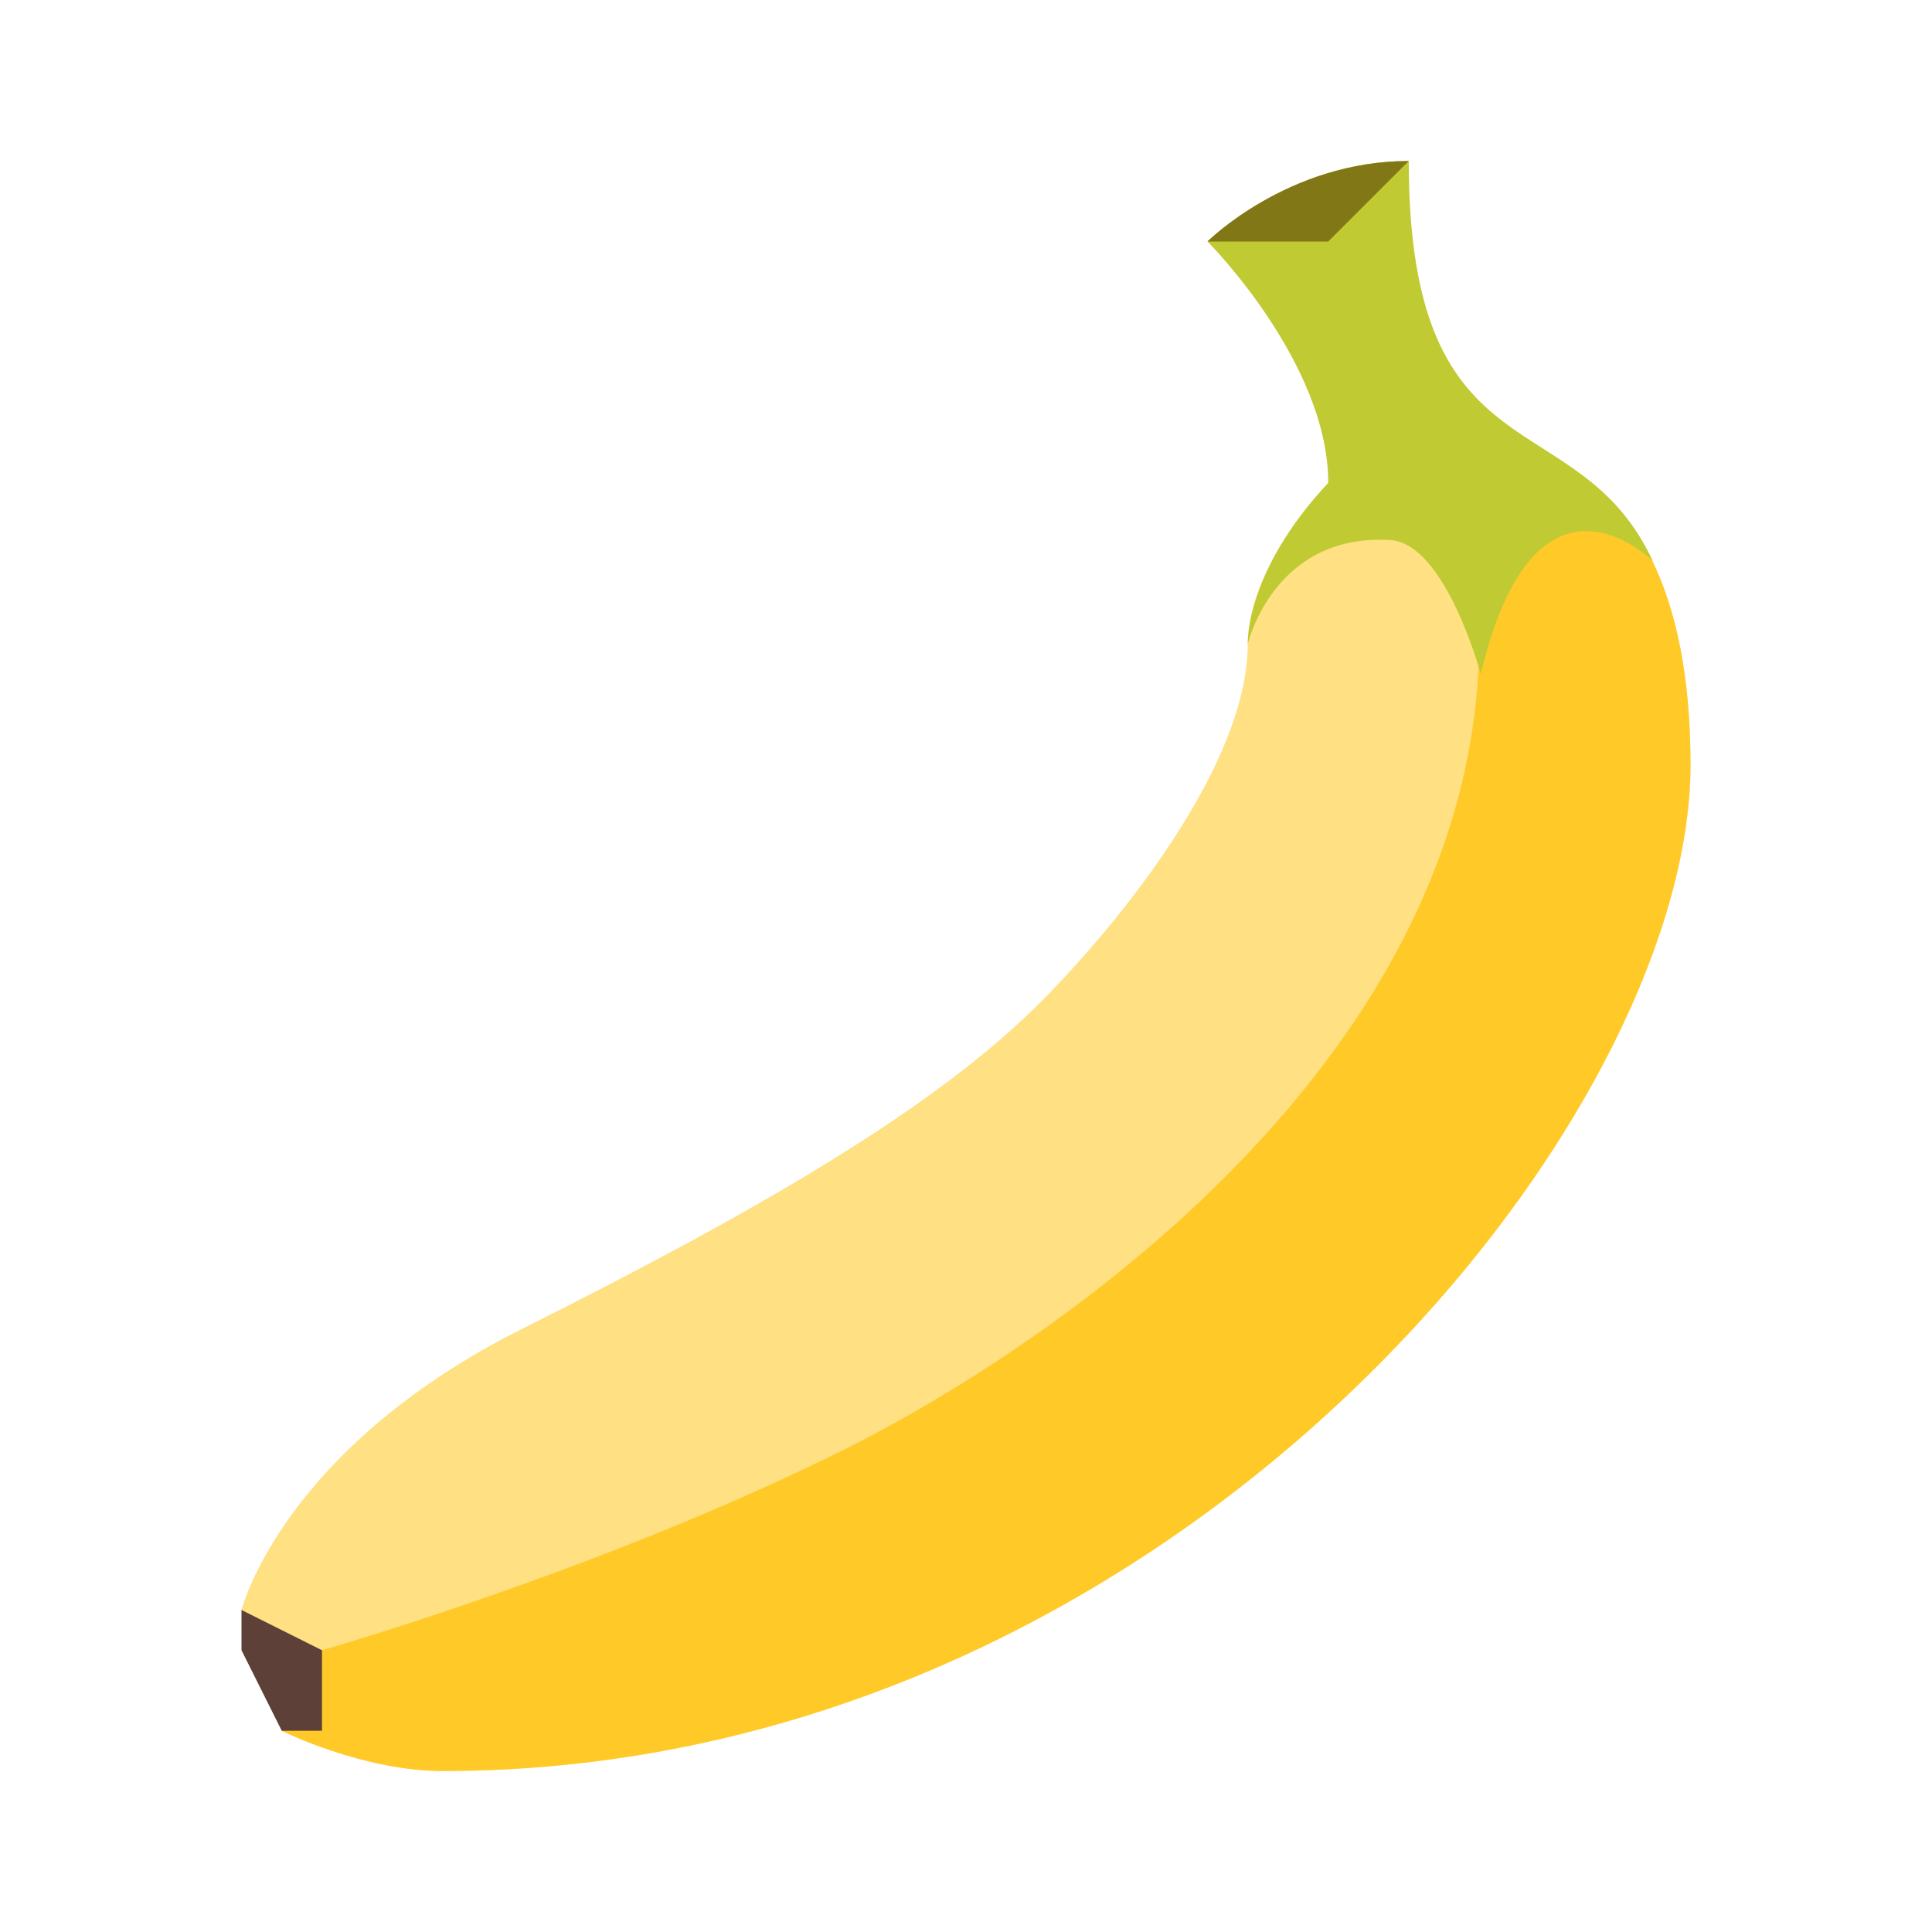
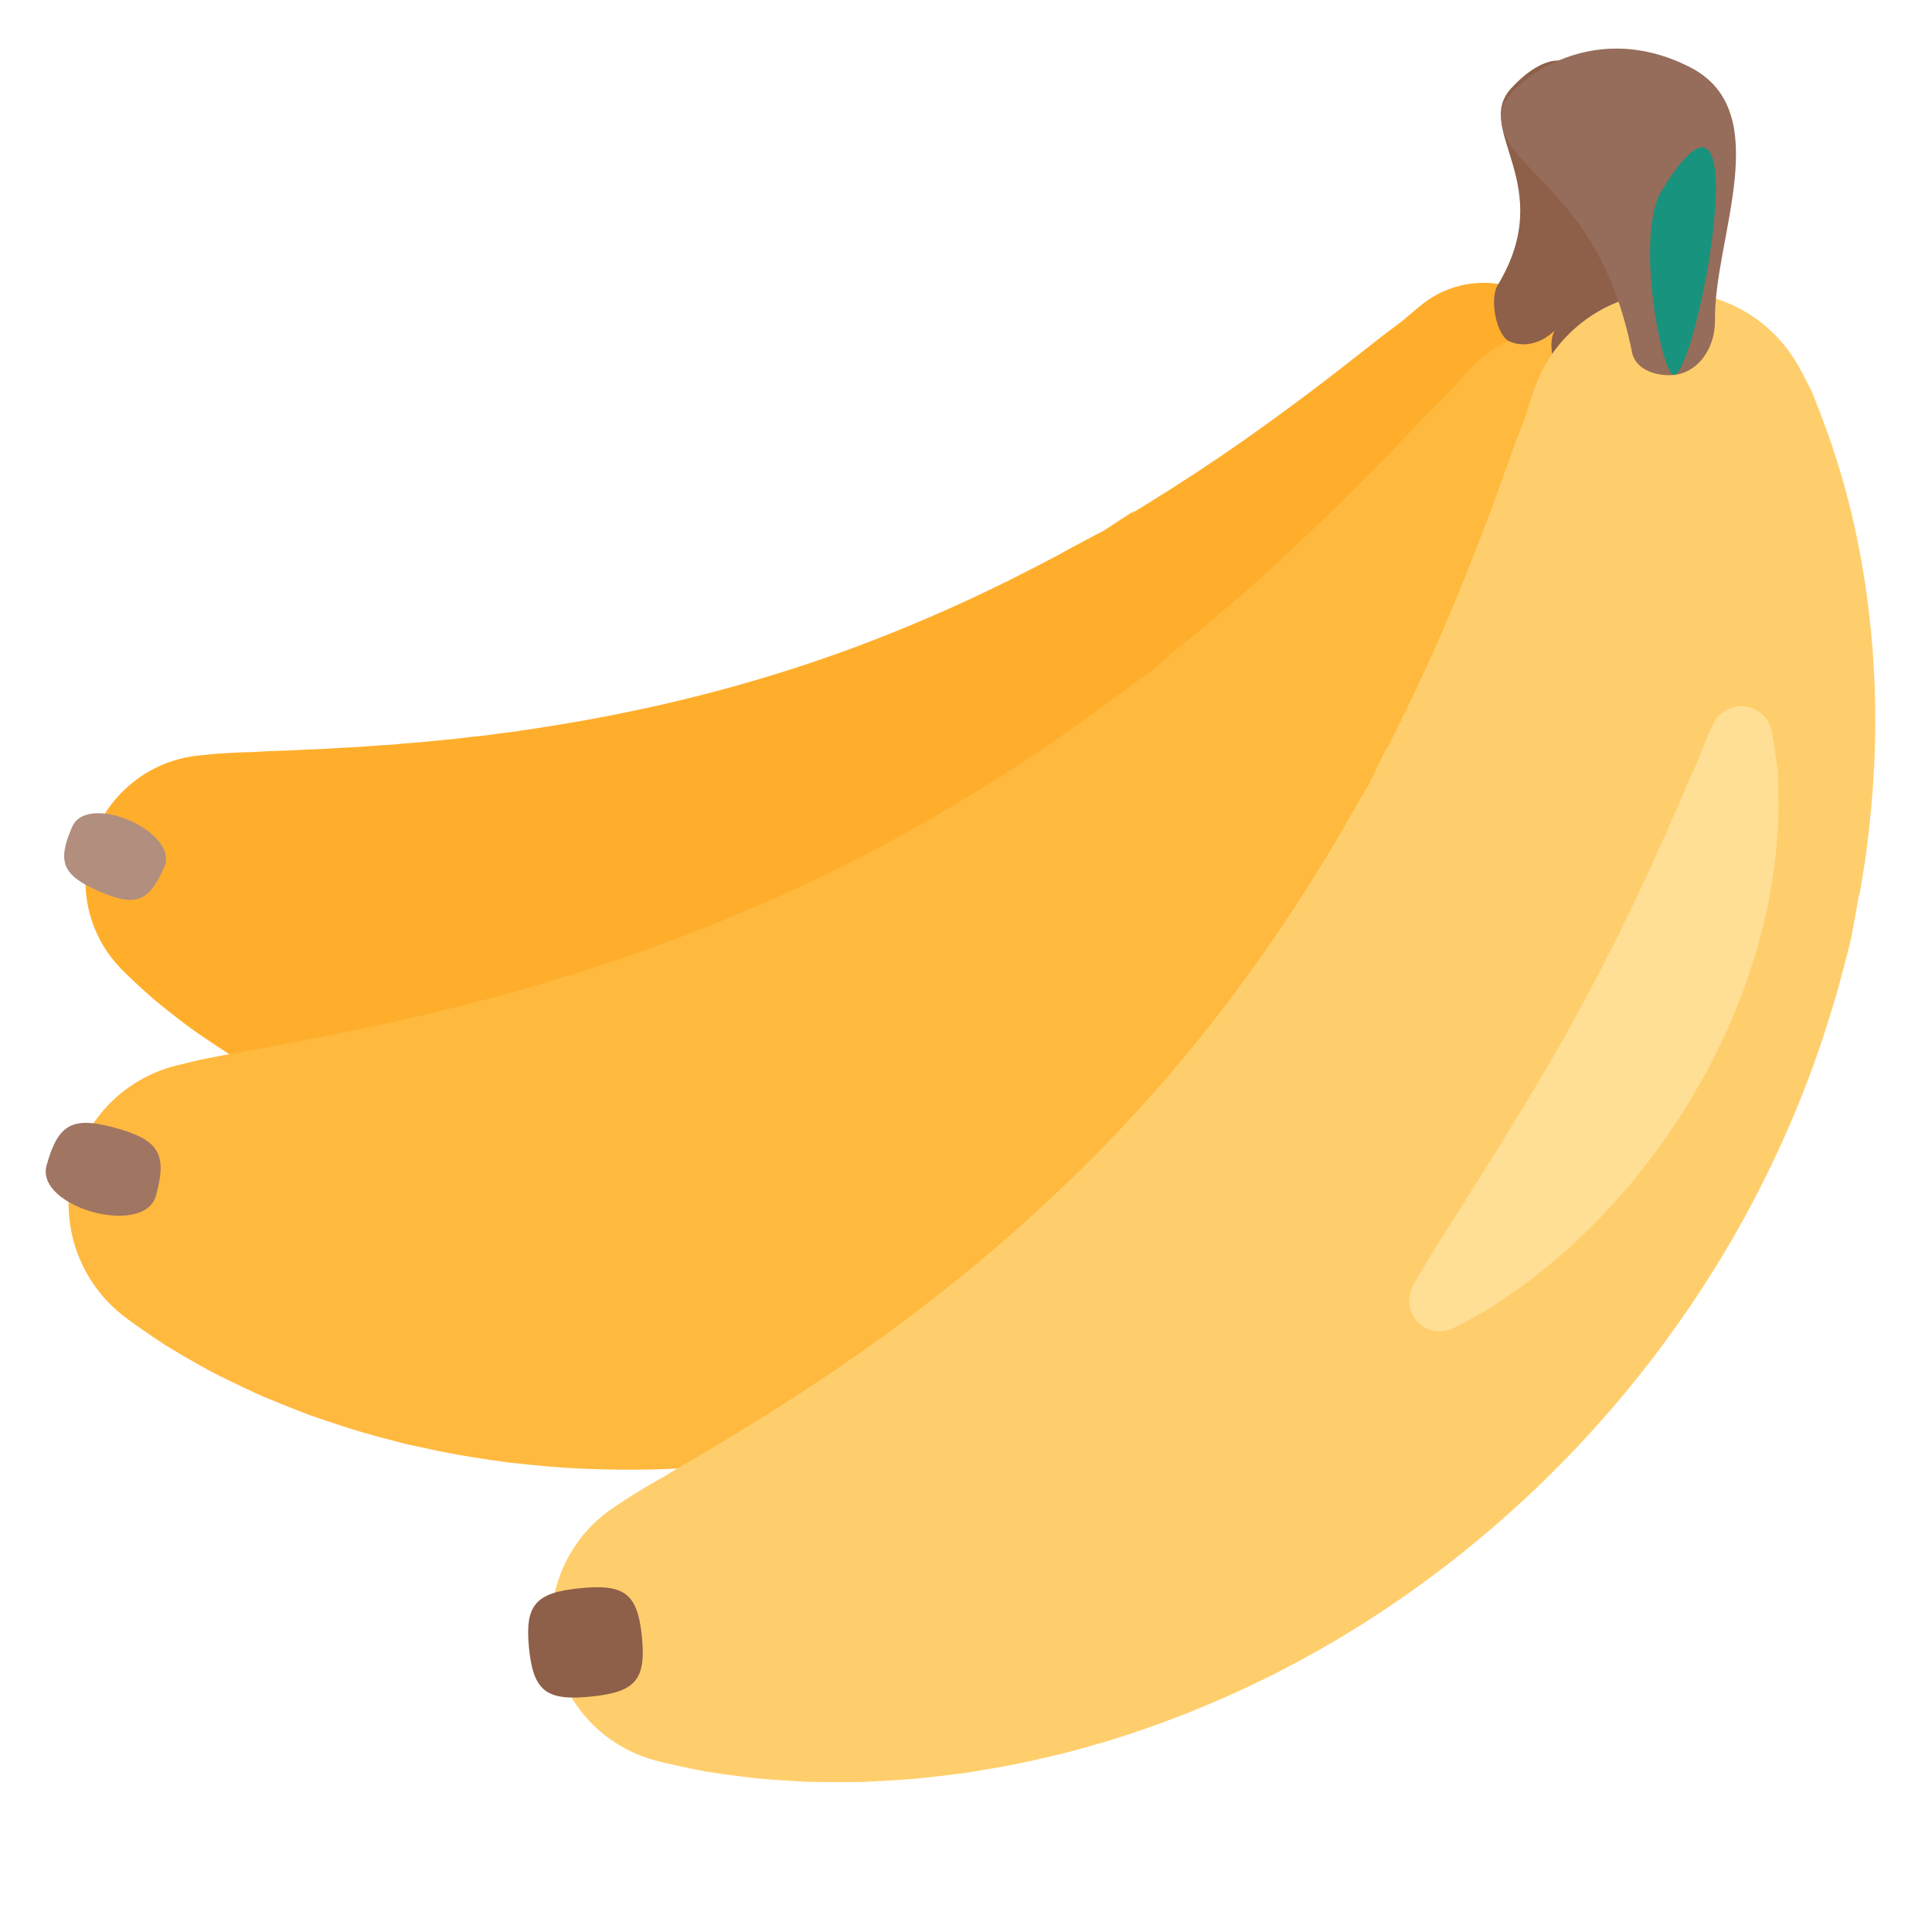
- <svg xmlns="http://www.w3.org/2000/svg" width="800px" height="800px" viewBox="0 0 1024 1024" class="icon" version="1.1">
-   <path d="M746.667 234.667c21.333 0 149.333-21.333 149.333 170.667S618.667 938.667 234.667 938.667c-42.667 0-85.333-21.333-85.333-21.333l-21.333-64s21.333-85.333 149.333-149.333 218.944-117.632 273.344-172.011C593.344 489.344 661.333 405.333 661.333 341.333c0-41.771 42.667-85.333 42.667-85.333" fill="#FFE082" />
-   <path d="M170.667 874.667s149.333-42.667 277.333-106.667 405.333-256 320-533.333c0 0 128-21.333 128 170.667S618.667 938.667 234.667 938.667c-42.667 0-85.333-21.333-85.333-21.333l21.333-42.667z" fill="#FFCA28" />
-   <path d="M876.011 297.344C836.011 211.563 746.667 256 746.667 85.333c-64 0-106.667 42.667-106.667 42.667s64 64 64 128c42.667 0 77.056-3.349 80.875 101.333 28.843-122.219 91.136-59.989 91.136-59.989z" fill="#C0CA33" />
-   <path d="M661.333 341.333s-1.344-38.677 42.667-85.333 85.995-8.661 85.995-8.661l-5.12 109.995s-18.667-69.333-48-71.104C675.008 282.496 661.333 341.333 661.333 341.333z" fill="#C0CA33" />
-   <path d="M128 874.667l21.333 42.667h21.333v-42.667l-42.667-21.333z" fill="#5D4037" />
-   <path d="M746.667 85.333c-64 0-106.667 42.667-106.667 42.667h64l42.667-42.667z" fill="#827717" />
+ <svg xmlns="http://www.w3.org/2000/svg" width="800px" height="800px" viewBox="0 0 512 512" aria-hidden="true" role="img" class="iconify iconify--fxemoji" preserveAspectRatio="xMidYMid meet">
+   <path fill="#FFAE2C" d="M419.271 99.222s.135 1.872.176 5.286l.016 1.354c.003.479.026.955-.024 1.562a7283.16 7283.16 0 0 1-.315 3.798c-.126 1.361-.244 2.893-.42 4.424c-.181 1.503-.354 3.119-.592 4.808a173.025 173.025 0 0 1-5.078 24.17c-2.609 9.208-6.279 19.452-11.334 30.242c-5.037 10.797-11.534 22.075-19.505 33.356c-.967 1.439-2.029 2.806-3.074 4.211l-1.584 2.108l-.798 1.06l-.2.266c.629-.579-.971.939-.835.822l-.083.111l-.333.443c-1.766 2.376-3.628 4.7-5.469 7.094l-.174.224l-.245.276l-.494.554l-.992 1.11l-2.024 2.203l-4.123 4.428l-1.042 1.108l-.979 1.003a116.68 116.68 0 0 1-1.985 1.996l-4.039 3.99c-10.927 10.585-23.337 20.443-36.816 29.197a254.629 254.629 0 0 1-43.254 22.452a258.87 258.87 0 0 1-46.76 13.932c-15.808 3.106-31.634 4.661-46.912 4.739c-15.281.084-30-1.275-43.677-3.714c-6.845-1.162-13.419-2.748-19.704-4.379c-6.269-1.785-12.26-3.582-17.886-5.72l-4.174-1.524c-1.372-.506-2.705-1.112-4.029-1.654c-2.646-1.1-5.21-2.207-7.688-3.317c-2.469-1.145-4.843-2.337-7.136-3.495l-3.38-1.712c-1.107-.561-2.168-1.205-3.223-1.789c-4.203-2.398-8.093-4.622-11.548-6.98c-3.469-2.316-6.627-4.406-9.354-6.545l-3.86-2.996l-3.336-2.716c-2.035-1.742-3.713-3.3-5.067-4.557c-2.705-2.514-4.072-3.95-4.072-3.95c-12.723-13.369-12.199-34.52 1.17-47.243a33.268 33.268 0 0 1 19.646-9.039l4.008-.405s1.68-.17 4.688-.312c1.503-.07 3.348-.165 5.454-.187l3.435-.201l3.818-.146c2.649-.025 5.621-.284 8.749-.385c3.118-.064 6.515-.382 10.03-.523c3.521-.156 7.267-.546 11.098-.725c3.883-.419 7.854-.597 11.988-1.081l3.111-.309l1.566-.128l1.585-.196l3.196-.391l3.221-.327c2.169-.317 4.357-.625 6.559-.874l1.656-.204l1.668-.276l3.352-.489c8.975-1.36 18.222-3.008 27.597-5.02c18.752-3.998 38.018-9.44 56.812-16.411a422.472 422.472 0 0 0 27.756-11.465c9.091-4.115 17.943-8.568 26.566-13.147l3.191-1.763c.53-.295 1.064-.584 1.607-.862l.81-.421l.692-.374l2.763-1.476l1.393-.727l.71-.349l.355-.174l.179-.088l.237-.155c2.533-1.645 4.997-3.317 7.507-4.888l.468-.296l.117-.074c.203-.179-1.332 1.277-.638.634l.188-.116l.752-.462l1.502-.92l2.988-1.836c7.898-4.924 15.478-9.874 22.497-14.778a628.961 628.961 0 0 0 19.456-14.122c5.907-4.431 11.116-8.549 15.525-12.017c1.083-.877 2.16-1.691 3.154-2.475c.98-.764 1.884-1.417 2.742-2.07l2.391-1.801c.373-.245.76-.599 1.121-.905l1.028-.881c2.593-2.221 4.089-3.355 4.089-3.355c11.509-8.723 27.91-6.464 36.633 5.045a25.923 25.923 0 0 1 5.239 13.911z" />
+   <path fill="#B28E7F" d="M43.534 229.807c-4.094 9.348-7.719 10.585-17.335 6.374c-9.617-4.211-11.166-7.714-7.073-17.062s28.502 1.34 24.408 10.688z" />
+   <path fill="#FFB93E" d="M440.412 111.232s.448 2.07 1.037 5.879l.233 1.511c.08.535.181 1.063.222 1.749l.252 4.294c.075 1.541.188 3.271.234 5.01c.036 1.708.1 3.541.103 5.467a195.237 195.237 0 0 1-1.832 27.815c-1.452 10.704-3.924 22.734-7.857 35.594c-3.912 12.865-9.379 26.501-16.492 40.373c-.852 1.761-1.821 3.458-2.766 5.194l-1.434 2.608l-.723 1.311l-.182.329c.611-.747-.936 1.204-.803 1.051l-.075.137l-.301.548c-1.595 2.936-3.307 5.829-4.984 8.797l-.158.277l-.23.347l-.464.697l-.932 1.398l-1.911 2.783l-3.903 5.603l-.988 1.404l-.935 1.276c-.621.855-1.257 1.701-1.9 2.545l-3.879 5.1c-10.527 13.565-22.827 26.553-36.497 38.478a287.347 287.347 0 0 1-44.763 31.964a292.268 292.268 0 0 1-50.035 23.002c-17.17 5.983-34.607 10.237-51.667 12.753c-17.062 2.524-33.725 3.344-49.396 2.793c-7.833-.211-15.431-.937-22.714-1.761c-7.288-.998-14.269-2.054-20.895-3.548l-4.906-1.039c-1.613-.347-3.199-.812-4.765-1.208a346.848 346.848 0 0 1-9.118-2.484c-2.941-.887-5.783-1.841-8.53-2.771l-4.049-1.376c-1.326-.451-2.614-1.002-3.886-1.486a326.481 326.481 0 0 1-7.321-2.959c-2.349-.921-4.566-2.007-6.692-3.005c-4.245-2.036-8.106-3.87-11.493-5.827a304.617 304.617 0 0 1-8.955-5.216a236.82 236.82 0 0 1-6.381-4.309c-3.422-2.38-5.178-3.767-5.178-3.767c-16.342-12.916-19.119-36.634-6.203-52.976a37.55 37.55 0 0 1 20.515-13.223l4.414-1.09s1.85-.458 5.189-1.094c1.668-.316 3.714-.713 6.07-1.099c2.377-.481 5.076-.997 8.044-1.518c2.956-.449 6.236-1.211 9.715-1.821c3.474-.567 7.219-1.462 11.125-2.179c3.91-.734 8.034-1.765 12.286-2.574a219.76 219.76 0 0 1 6.51-1.51c2.203-.463 4.444-1.052 6.714-1.604l3.427-.84l1.729-.392l1.74-.471l3.508-.945l3.547-.877l3.577-1.042a5545.69 5545.69 0 0 1 5.431-1.47l1.82-.573c1.216-.378 2.441-.719 3.668-1.08c9.812-2.946 19.883-6.258 30.038-9.997c20.319-7.448 40.981-16.592 60.873-27.37a476.27 476.27 0 0 0 29.192-17.224c9.504-6.043 18.688-12.426 27.595-18.914l3.286-2.478a59.4 59.4 0 0 1 1.658-1.219l.838-.599l.714-.528l2.853-2.089l1.441-1.034l.738-.503l.37-.251l.186-.127l.24-.211c2.569-2.241 5.057-4.501 7.611-6.656l.476-.406l.119-.101c.199-.232-1.285 1.638-.613.81l.192-.159l.767-.635l1.532-1.267l3.047-2.526c8.042-6.758 15.726-13.493 22.789-20.089a712.614 712.614 0 0 0 19.495-18.872c5.896-5.891 11.062-11.319 15.437-15.896c1.07-1.152 2.144-2.233 3.131-3.267c.974-1.01 1.88-1.882 2.735-2.749l2.385-2.393c.377-.333.754-.79 1.108-1.19l1.009-1.148c2.545-2.894 4.036-4.399 4.036-4.399c11.473-11.577 30.159-11.66 41.736-.187a29.322 29.322 0 0 1 8.069 14.721z" />
+   <path fill="#A07562" d="M41.321 316.881c-3.088 11.096-32.061 3.033-28.973-8.063s6.942-13.055 18.358-9.878s13.703 6.844 10.615 17.941z" />
+   <path fill="#8E6049" d="M423.856 19.5a8.803 8.803 0 0 0-3.555-.228a16.546 16.546 0 0 0-4.104-2.582c-5.976-2.617-12.472 3.161-15.778 6.783c-10.06 11.019 12.579 25.473-3.508 52.089c-2.267 3.75-.334 13.409 3.126 14.924c3.903 1.709 8.502.464 11.92-2.85c-.098.238-.19.473-.292.713c-1.937 4.551 1.759 15.036 5.866 16.179c6.099 1.697 12.74-2.508 15.437-9.704C440.55 74.587 448.65 26.4 423.856 19.5z" />
+   <path fill="#FFCE6C" d="M476.332 96.522s1.03 1.779 2.73 5.134l.674 1.331c.236.474.487.923.742 1.582l1.582 4.068c.554 1.462 1.201 3.101 1.79 4.753c.568 1.62 1.198 3.348 1.807 5.186a207.157 207.157 0 0 1 7.081 27.118c2.052 10.671 3.6 22.928 4.083 36.446c.504 13.516-.167 28.27-2.263 43.793c-.22 1.952-.566 3.886-.879 5.847l-.483 2.95l-.245 1.484l-.062.372c.312-.966-.46 1.528-.389 1.324l-.026.153l-.103.613c-.536 3.278-1.186 6.561-1.783 9.899l-.057.313l-.1.408l-.202.819l-.408 1.643a9266.75 9266.75 0 0 1-.861 3.291l-1.782 6.639l-.456 1.665l-.451 1.522a150.026 150.026 0 0 1-.931 3.049l-1.927 6.133c-5.367 16.36-12.461 32.819-21.195 48.748a295.311 295.311 0 0 1-30.915 45.533c-11.73 14.275-24.831 27.408-38.75 39.054c-13.917 11.651-28.655 21.815-43.647 30.242c-14.989 8.438-30.187 15.18-44.94 20.326c-7.351 2.632-14.666 4.708-21.72 6.592c-7.123 1.72-13.977 3.287-20.66 4.327l-4.924.832c-1.621.27-3.258.421-4.853.63c-3.196.399-6.314.75-9.349 1.052c-3.047.26-6.026.426-8.907.582l-4.25.225c-1.392.075-2.785.043-4.139.067c-5.433.023-10.465.05-15.147-.293c-4.672-.295-8.916-.536-12.766-1.067l-5.433-.714l-4.766-.729c-2.956-.53-5.46-1.075-7.48-1.515c-4.04-.881-6.173-1.473-6.173-1.473c-19.861-5.509-31.495-26.076-25.986-45.936a37.181 37.181 0 0 1 15.335-21.127l3.684-2.434s1.564-1.034 4.457-2.744c1.446-.854 3.217-1.91 5.287-3.041l3.286-2.004l3.697-2.161c2.608-1.427 5.407-3.261 8.45-5.029c3.054-1.726 6.244-3.858 9.652-5.888c3.405-2.047 6.904-4.452 10.605-6.707c3.62-2.518 7.46-4.855 11.291-7.595l2.914-2.006l1.481-.986l1.462-1.064l2.951-2.141l3.01-2.099l2.979-2.263l3.033-2.225l1.527-1.119l1.499-1.196l3.045-2.346c8.124-6.332 16.338-13.142 24.44-20.416c8.101-7.273 16.125-14.965 23.868-23.082c7.747-8.112 15.205-16.645 22.324-25.436c14.198-17.62 26.928-36.365 37.854-55.126l2-3.528c.331-.587.668-1.172 1.02-1.749l.521-.869l.429-.753l1.722-2.98l.878-1.482l.458-.735l.23-.367l.115-.185l.136-.287c1.468-3.057 2.863-6.099 4.346-9.071l.275-.558l.069-.139c.103-.301-.639 2.095-.3 1.03l.109-.218l.437-.871l.875-1.737l1.736-3.456c4.541-9.201 8.732-18.201 12.401-26.802a658.723 658.723 0 0 0 9.806-24.233c2.878-7.459 5.277-14.204 7.313-19.88c.486-1.418 1-2.772 1.459-4.051c.455-1.247.898-2.321 1.304-3.385l1.143-2.937c.198-.413.349-.982.501-1.479l.432-1.428c1.09-3.6 1.795-5.531 1.795-5.531c7.306-20.002 29.444-30.293 49.445-22.987c8.814 3.217 15.765 9.358 20.133 16.885z" />
+   <path fill="#FFDF95" d="M469.49 193.647s.621 2.883 1.249 7.87c.082.624.171 1.281.241 1.968l.116 1.055l.055 1.178c.083 1.61.093 3.351.14 5.231c.023 1.867.03 3.903-.022 5.984l-.425 6.439c-.287 4.516-1.067 9.312-1.944 14.416c-.194 1.285-.499 2.551-.795 3.839l-.931 3.907c-.652 2.63-1.285 5.341-2.187 7.999a342.53 342.53 0 0 1-2.676 8.146c-1.024 2.703-2.141 5.408-3.259 8.142c-.589 1.352-1.107 2.749-1.768 4.076l-1.948 4.014l-1.996 4.012c-.649 1.35-1.382 2.651-2.134 3.943a473.58 473.58 0 0 1-4.501 7.739a332.907 332.907 0 0 1-4.905 7.385c-1.603 2.459-3.384 4.761-5.138 7.033c-1.777 2.255-3.46 4.534-5.303 6.624c-3.675 4.189-7.232 8.212-10.949 11.702l-2.71 2.607c-.897.847-1.757 1.701-2.678 2.472c-1.835 1.546-3.557 3.074-5.29 4.461c-3.371 2.862-6.709 5.206-9.663 7.258c-1.487 1.016-2.856 1.981-4.168 2.819a148.054 148.054 0 0 1-3.696 2.192a124.756 124.756 0 0 1-5.273 2.906c-1.236.64-1.91.959-1.91.959a8.105 8.105 0 0 1-10.602-11.172l.14-.255l.984-1.8c.655-1.156 1.62-2.838 2.905-4.891c.63-1.04 1.354-2.158 2.139-3.371c.734-1.263 1.565-2.584 2.437-4.003c1.751-2.83 3.824-5.897 5.905-9.357c1.042-1.729 2.211-3.445 3.369-5.258c1.13-1.835 2.268-3.743 3.482-5.66c2.484-3.794 4.854-7.935 7.463-12.07c.675-1.019 1.279-2.095 1.897-3.171l1.903-3.22l1.958-3.229c.665-1.076 1.247-2.206 1.889-3.305c1.24-2.225 2.56-4.421 3.843-6.647a350.84 350.84 0 0 1 3.711-6.765c1.308-2.222 2.403-4.543 3.621-6.796c1.192-2.264 2.457-4.486 3.528-6.771a426.645 426.645 0 0 1 3.429-6.696a257.406 257.406 0 0 1 3.185-6.617c1.122-2.153 2.05-4.33 3.039-6.444l1.482-3.136a51.126 51.126 0 0 0 1.423-3.078a268.738 268.738 0 0 1 2.668-5.955c.963-1.908 1.68-3.809 2.458-5.623l2.316-5.217c.738-1.637 1.309-3.168 1.962-4.631c.653-1.455 1.23-2.836 1.836-4.112l.438-.943l.377-.992c.24-.647.492-1.261.728-1.844c1.861-4.67 3.186-7.305 3.186-7.305a8.214 8.214 0 0 1 11.028-3.649c2.298 1.152 3.826 3.279 4.341 5.607z" />
+   <path fill="#8E6049" d="M170.116 433.753c1.149 11.461-1.732 14.684-13.522 15.866c-11.79 1.182-15.253-1.405-16.402-12.866s1.732-14.684 13.522-15.866s15.253 1.405 16.402 12.866z" />
+   <path fill="#966C5A" d="M443.63 99.363c6.299-.631 10.962-6.959 10.863-14.644c-.277-21.609 16.343-55.164-6.57-66.884c-27.125-13.875-48.45 5.186-49.697 10.578c-3.794 16.407 25.149 19.054 34.278 64.951c.966 4.85 6.884 6.424 11.126 5.999z" />
+   <path fill="#18937E" d="M440.41 50.436c-7.289 11.821.008 49.249 3.22 48.927c6.299-.632 23.078-91.575-3.22-48.927z" />
</svg>
